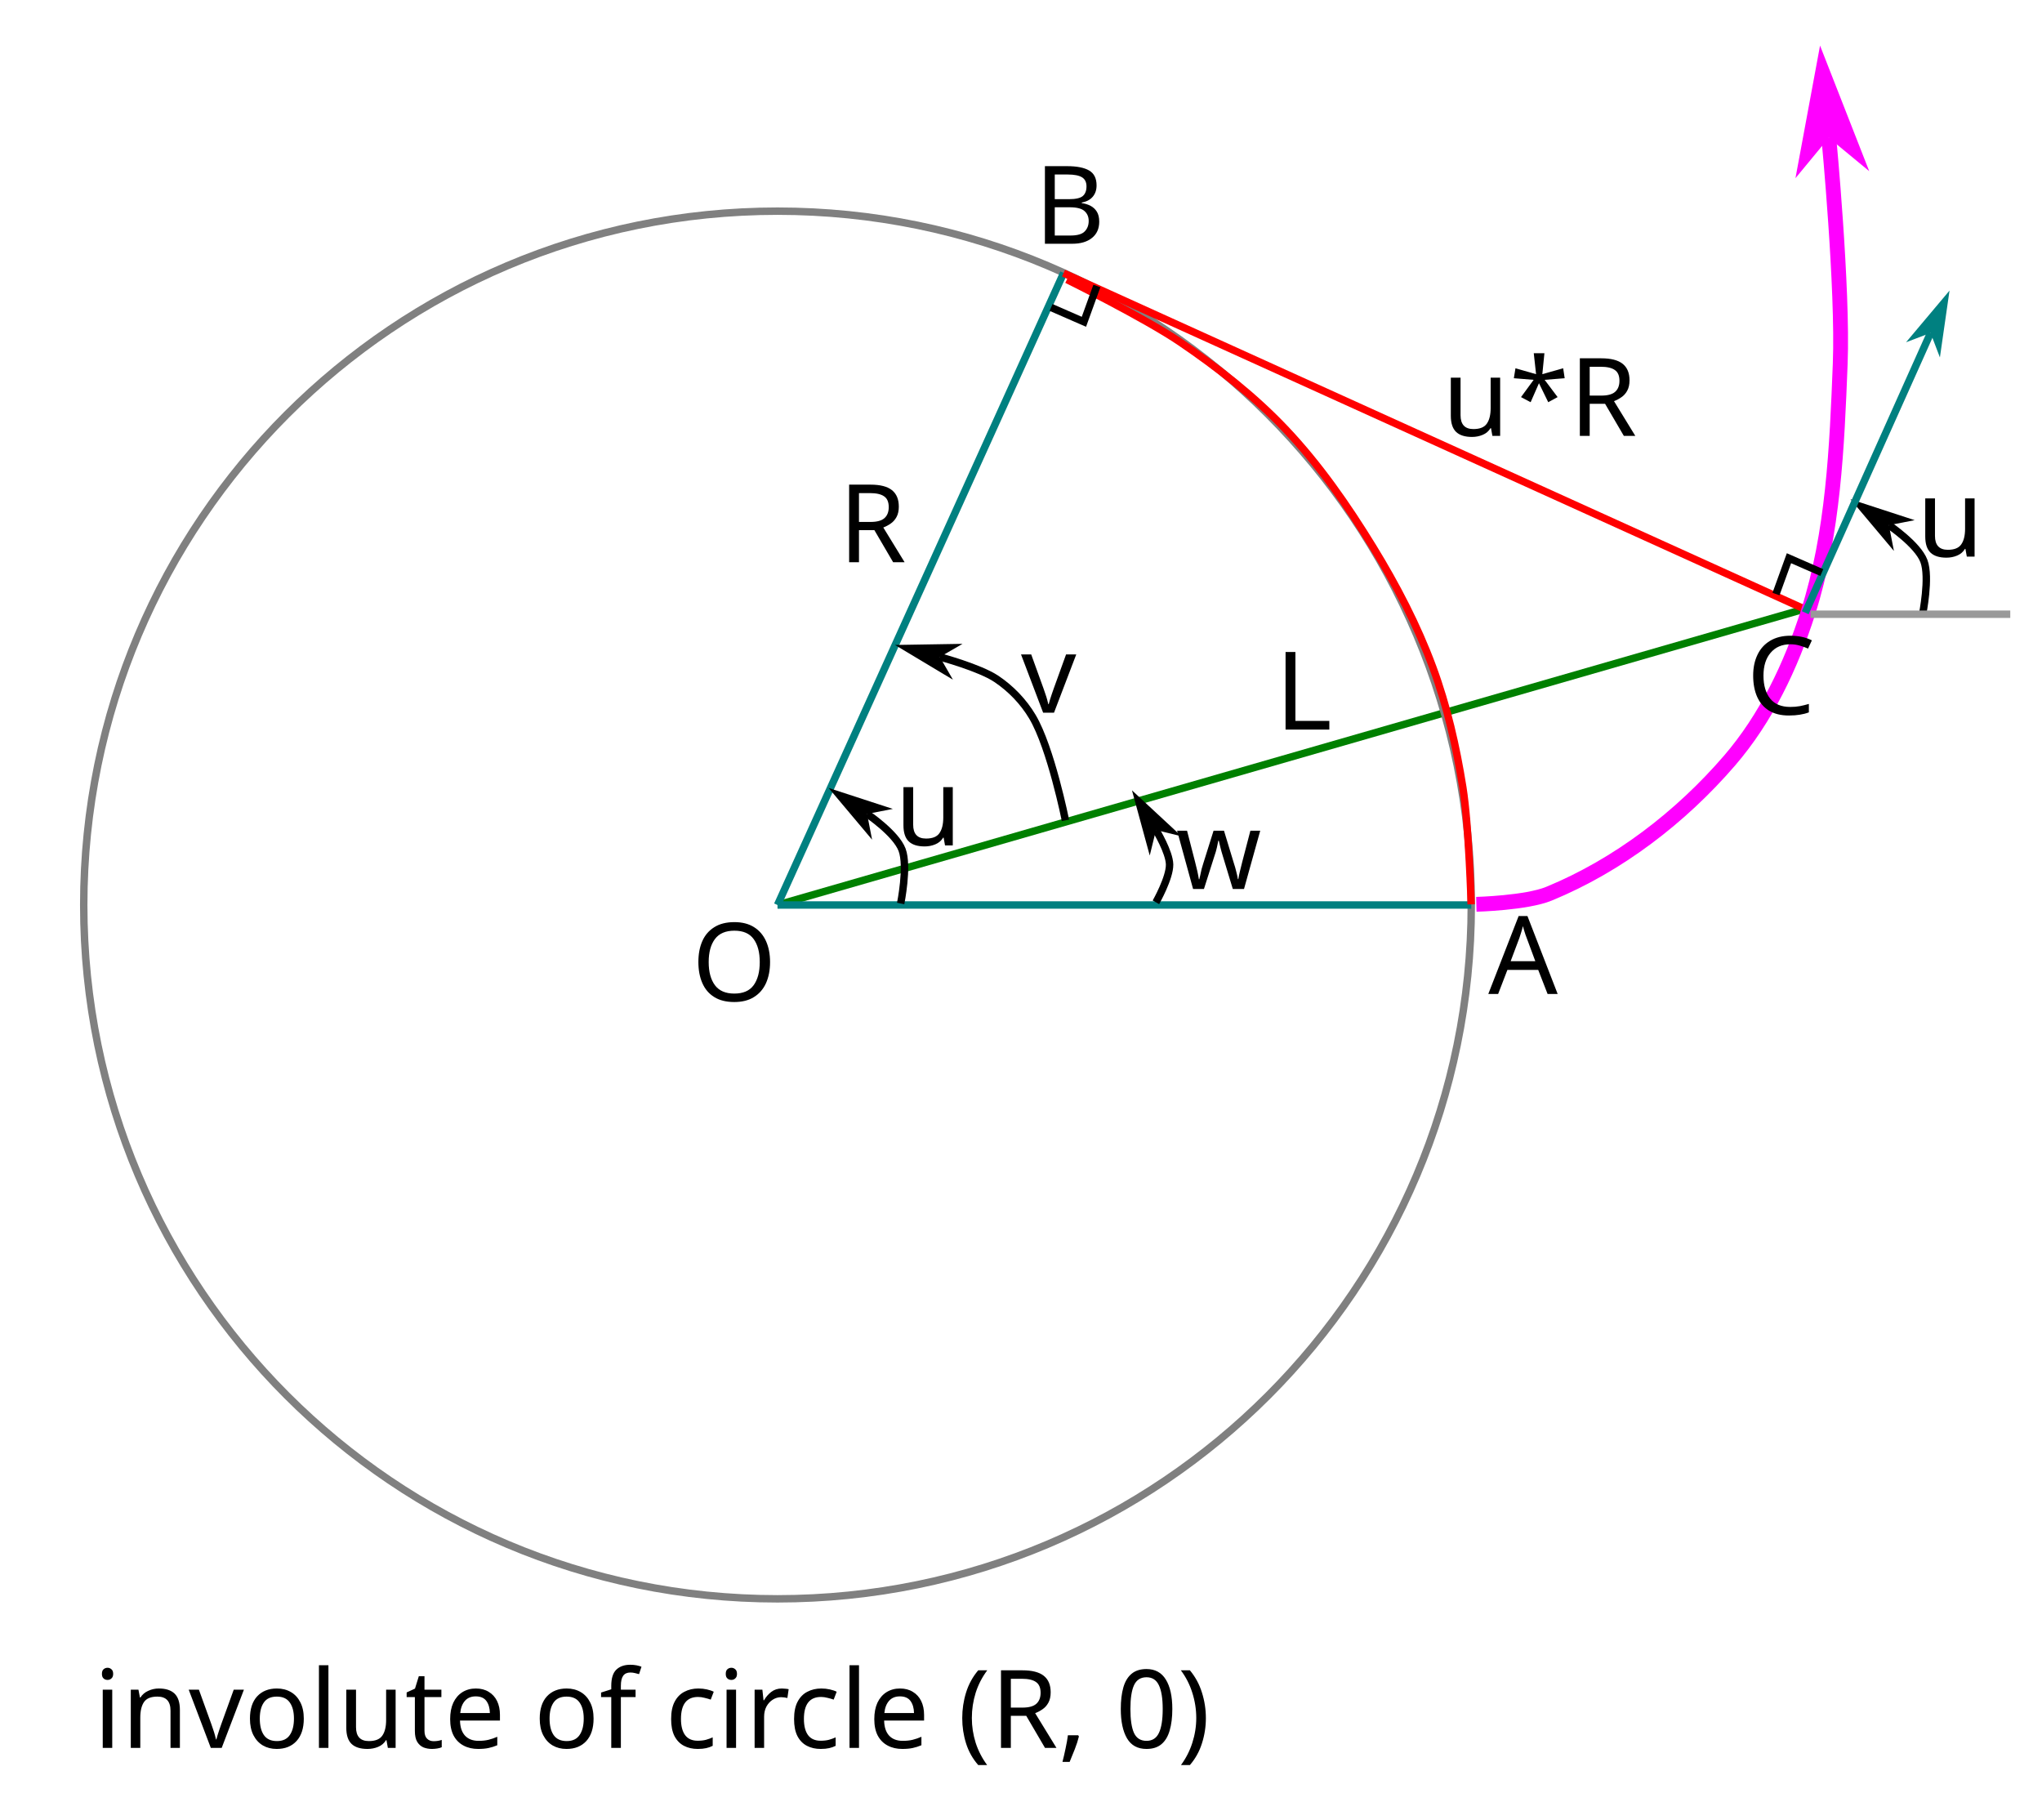
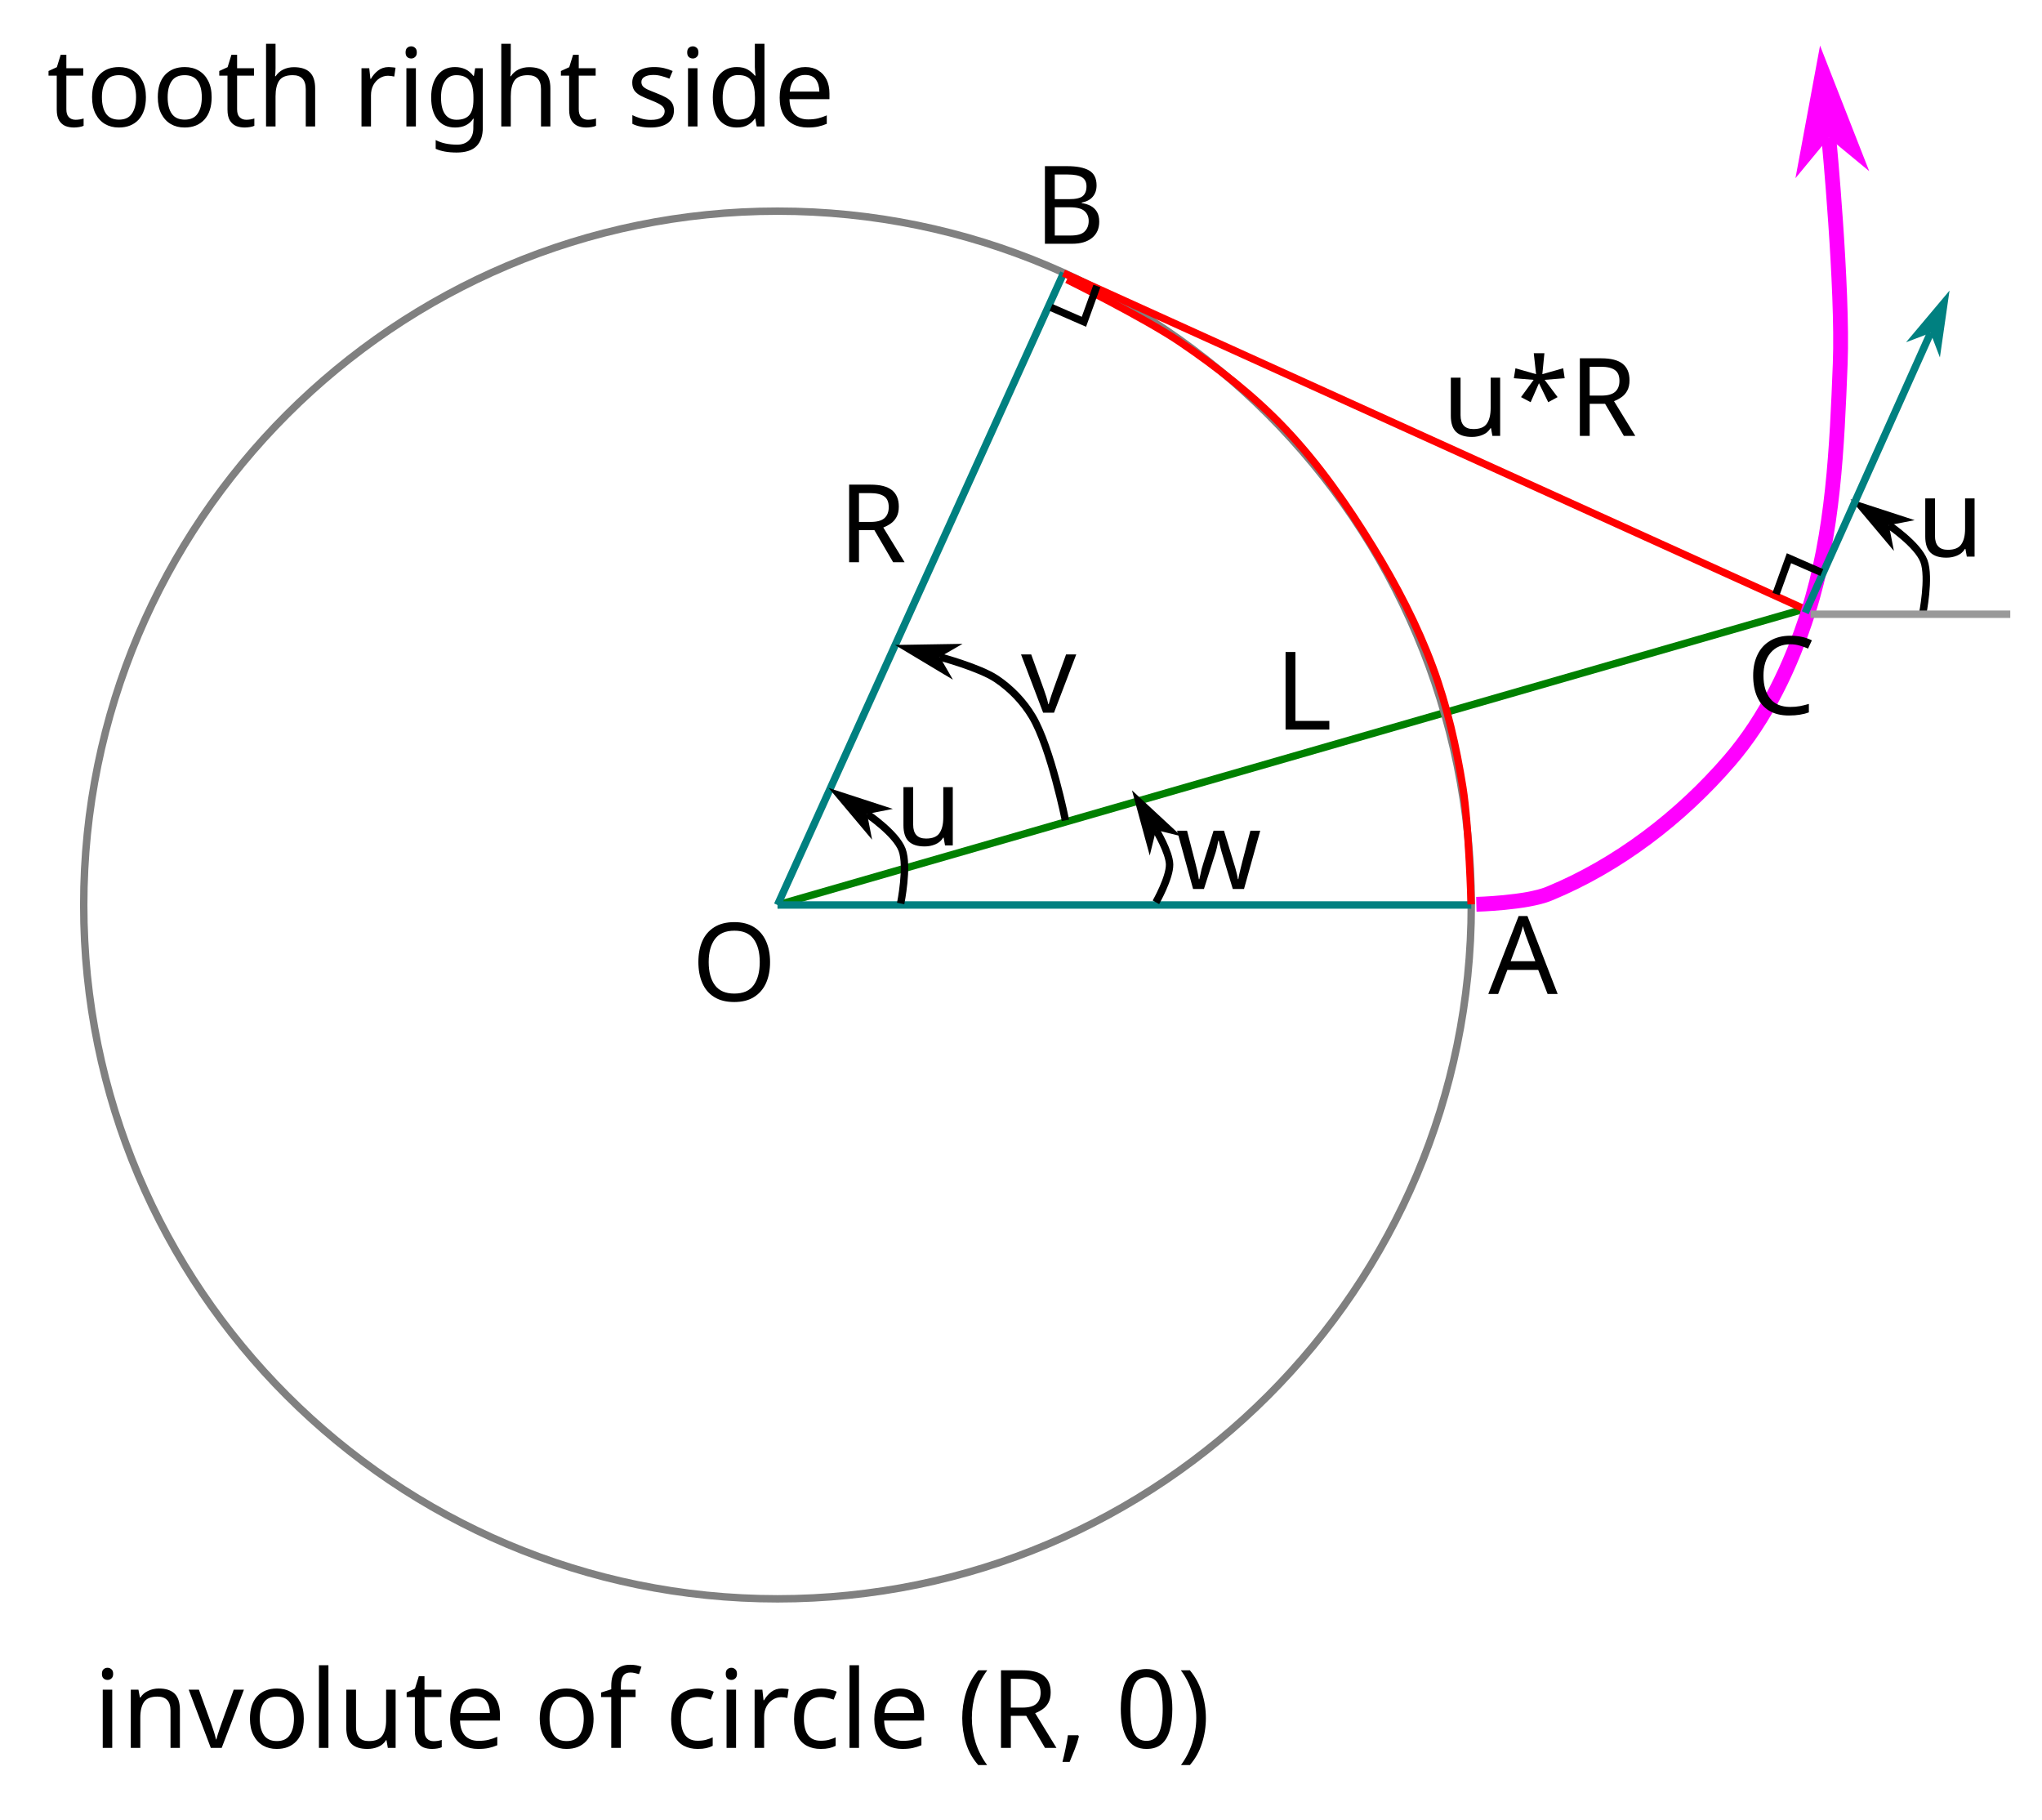
<svg xmlns="http://www.w3.org/2000/svg" width="275.538" height="245.555" viewBox="0 0 72.903 64.97" version="1.1" id="svg5">
  <defs id="defs2">
    <rect x="233.92" y="487.777" width="62.577" height="47.574" id="rect3610" />
    <rect x="62.586" y="328.485" width="255.34" height="34.586" id="rect2254" />
    <rect x="209.512" y="237.971" width="32.899" height="19.47" id="rect1880" />
    <marker style="overflow:visible" id="marker1720" refX="0" refY="0" orient="auto-start-reverse" markerWidth="8.75" markerHeight="5" viewBox="0 0 8.75 5" preserveAspectRatio="xMidYMid">
      <path style="fill:context-stroke;fill-rule:evenodd;stroke:none" d="M 0,0 5,-5 -12.5,0 5,5 Z" id="path1718" transform="scale(-0.5)" />
    </marker>
    <rect x="190.743" y="238.793" width="32.673" height="18.216" id="rect1700" />
    <marker style="overflow:visible" id="marker1617" refX="0" refY="0" orient="auto-start-reverse" markerWidth="8.75" markerHeight="5" viewBox="0 0 8.75 5" preserveAspectRatio="xMidYMid">
      <path style="fill:context-stroke;fill-rule:evenodd;stroke:none" d="M 0,0 5,-5 -12.5,0 5,5 Z" id="path1615" transform="scale(-0.5)" />
    </marker>
    <rect x="126.984" y="258.936" width="42.995" height="24.019" id="rect1565" />
    <rect x="144.961" y="171.434" width="20.181" height="17.024" id="rect1553" />
    <rect x="277.39" y="227.391" width="29.253" height="20.905" id="rect1541" />
    <rect x="165.537" y="227.936" width="17.956" height="23.248" id="rect1529" />
    <rect x="154.52" y="258.846" width="53.162" height="18.637" id="rect1517" />
    <rect x="134.534" y="178.276" width="23.407" height="18.098" id="rect1503" />
    <rect x="297.447" y="262.575" width="73.804" height="34.937" id="rect1409" />
    <marker style="overflow:visible" id="Arrow1L" refX="0" refY="0" orient="auto-start-reverse" markerWidth="8.75" markerHeight="5" viewBox="0 0 8.75 5" preserveAspectRatio="xMidYMid">
      <path style="fill:context-stroke;fill-rule:evenodd;stroke:none" d="M 0,0 5,-5 -12.5,0 5,5 Z" id="arrow1L" transform="scale(-0.5)" />
    </marker>
    <rect x="297.447" y="262.575" width="73.804" height="34.937" id="rect1409-7" />
    <marker style="overflow:visible" id="Arrow1L-5" refX="0" refY="0" orient="auto-start-reverse" markerWidth="8.75" markerHeight="5" viewBox="0 0 8.75 5" preserveAspectRatio="xMidYMid">
      <path style="fill:context-stroke;fill-rule:evenodd;stroke:none" d="M 0,0 5,-5 -12.5,0 5,5 Z" id="arrow1L-3" transform="scale(-0.5)" />
    </marker>
+     <rect x="36.4" y="1385.045" width="164.142" height="25.89" id="rect1057-6" />
  </defs>
  <g id="layer1" transform="translate(-8.516672,-28.00825)">
    <rect style="fill:#ffffff;stroke:#ffffff;stroke-width:0.265" id="rect2328" width="72.638" height="64.705" x="8.649" y="28.141" />
+     <text xml:space="preserve" transform="matrix(0.2645833,0,0,0.2645833,0.5566043,-337.3704)" id="text1055-3" style="font-size:14.667px;line-height:1.25;font-family:sans-serif;white-space:pre;shape-inside:url(#rect1057-6);display:inline">
+       <tspan x="36.4" y="1398.022" id="tspan1758">tooth right side</tspan>
+     </text>
    <path style="fill:none;stroke:#000000;stroke-width:0.265px;stroke-linecap:butt;stroke-linejoin:miter;stroke-opacity:1;marker-end:url(#Arrow1L-5)" d="m 77.153,49.953 c 0,0 0.271,-1.329 0.05,-1.917 -0.22,-0.586 -1.249,-1.28 -1.249,-1.28" id="path464-5" />
    <text xml:space="preserve" transform="matrix(0.2645833,0,0,0.2645833,-1.753468,-25.02695)" id="text1407-6" style="font-size:14.667px;line-height:1.25;font-family:sans-serif;white-space:pre;shape-inside:url(#rect1409-7);display:inline">
-       <tspan x="297.447" y="275.551" id="tspan4376">u</tspan>
+       <tspan x="297.447" y="275.551" id="tspan1760">u</tspan>
    </text>
    <path style="fill:none;stroke:#008000;stroke-width:0.265px;stroke-linecap:butt;stroke-linejoin:miter;stroke-opacity:1" d="M 36.275,60.315 72.936,49.748" id="path1611" />
    <circle style="fill:none;stroke:#808080;stroke-width:0.265" id="path244" cx="36.275" cy="60.315" r="24.769" />
    <path style="fill:none;stroke:#008080;stroke-width:0.265px;stroke-linecap:butt;stroke-linejoin:miter;stroke-opacity:1" d="M 36.275,60.315 H 61.044" id="path460" />
    <path style="fill:none;stroke:#008080;stroke-width:0.265px;stroke-linecap:butt;stroke-linejoin:miter;stroke-opacity:1" d="M 36.275,60.315 46.491,37.751" id="path462" />
    <path style="fill:none;stroke:#000000;stroke-width:0.265px;stroke-linecap:butt;stroke-linejoin:miter;stroke-opacity:1;marker-end:url(#Arrow1L)" d="m 40.672,60.261 c 0,0 0.271,-1.329 0.05,-1.917 -0.22,-0.586 -1.249,-1.28 -1.249,-1.28" id="path464" />
    <text xml:space="preserve" transform="matrix(0.2645833,0,0,0.2645833,-38.23368,-14.71887)" id="text1407" style="font-size:14.667px;line-height:1.25;font-family:sans-serif;white-space:pre;shape-inside:url(#rect1409);display:inline">
-       <tspan x="297.447" y="275.551" id="tspan4378">u</tspan>
+       <tspan x="297.447" y="275.551" id="tspan1762">u</tspan>
    </text>
    <path style="fill:none;stroke:#ff0000;stroke-width:0.265px;stroke-linecap:butt;stroke-linejoin:miter;stroke-opacity:1" d="M 46.487,37.758 72.936,49.748" id="path462-3" />
    <text xml:space="preserve" transform="matrix(0.2645833,0,0,0.2645833,2.860466,-2.523401)" id="text1501" style="font-size:14.667px;line-height:1.25;font-family:sans-serif;white-space:pre;shape-inside:url(#rect1503);display:inline">
-       <tspan x="134.535" y="191.252" id="tspan4380">R</tspan>
+       <tspan x="134.535" y="191.252" id="tspan1764">R</tspan>
    </text>
    <path style="fill:none;stroke:#ff0000;stroke-width:0.265px;stroke-linecap:butt;stroke-linejoin:miter;stroke-opacity:1" d="m 46.608,37.988 c 0,0 2.778,1.372 4.055,2.241 1.336,0.909 2.625,1.916 3.737,3.088 1.208,1.273 2.221,2.732 3.139,4.228 0.833,1.358 1.577,2.784 2.129,4.278 0.511,1.384 0.842,2.836 1.074,4.293 0.22,1.378 0.298,4.176 0.298,4.176" id="path1513" />
    <text xml:space="preserve" transform="matrix(0.2645833,0,0,0.2645833,19.12446,-28.35101)" id="text1515" style="font-size:14.667px;line-height:1.25;font-family:sans-serif;white-space:pre;shape-inside:url(#rect1517);display:inline">
-       <tspan x="154.52" y="271.822" id="tspan4382">u*R</tspan>
+       <tspan x="154.52" y="271.822" id="tspan1766">u*R</tspan>
    </text>
    <text xml:space="preserve" transform="matrix(0.2645833,0,0,0.2645833,-10.58333,0)" id="text1527" style="font-size:14.667px;line-height:1.25;font-family:sans-serif;white-space:pre;shape-inside:url(#rect1529);display:inline">
-       <tspan x="165.537" y="240.912" id="tspan4384">O</tspan>
+       <tspan x="165.537" y="240.912" id="tspan1768">O</tspan>
    </text>
    <text xml:space="preserve" transform="matrix(0.2645833,0,0,0.2645833,-11.74134,-0.1056921)" id="text1539" style="font-size:14.667px;line-height:1.25;font-family:sans-serif;white-space:pre;shape-inside:url(#rect1541);display:inline">
-       <tspan x="277.391" y="240.367" id="tspan4386">A</tspan>
+       <tspan x="277.391" y="240.367" id="tspan1770">A</tspan>
    </text>
    <text xml:space="preserve" transform="matrix(0.2645833,0,0,0.2645833,7.091839,-12.08209)" id="text1551" style="font-size:14.667px;line-height:1.25;font-family:sans-serif;white-space:pre;shape-inside:url(#rect1553);display:inline">
-       <tspan x="144.961" y="184.41" id="tspan4388">B</tspan>
+       <tspan x="144.961" y="184.41" id="tspan1772">B</tspan>
    </text>
    <path style="fill:none;stroke:#000000;stroke-width:0.265px;stroke-linecap:butt;stroke-linejoin:miter;stroke-opacity:1;marker-end:url(#marker1617)" d="m 46.555,57.293 c 0,0 -0.519,-2.583 -1.178,-3.696 -0.318,-0.537 -0.772,-1.008 -1.29,-1.355 -0.599,-0.401 -2.017,-0.781 -2.017,-0.781" id="path1613" />
    <text xml:space="preserve" transform="matrix(0.2645833,0,0,0.2645833,-5.498433,-13.16421)" id="text1698" style="font-size:14.667px;line-height:1.25;font-family:sans-serif;white-space:pre;shape-inside:url(#rect1700);display:inline">
-       <tspan x="190.742" y="251.77" id="tspan4390">v</tspan>
+       <tspan x="190.742" y="251.77" id="tspan1774">v</tspan>
    </text>
    <path style="fill:none;stroke:#000000;stroke-width:0.265px;stroke-linecap:butt;stroke-linejoin:miter;stroke-opacity:1;marker-end:url(#marker1720)" d="m 49.785,60.219 c 0,0 0.495,-0.871 0.488,-1.348 -0.006,-0.441 -0.485,-1.232 -0.485,-1.232" id="path1716" />
    <text xml:space="preserve" transform="matrix(0.2645833,0,0,0.2645833,-4.933717,-6.650313)" id="text1878" style="font-size:14.667px;line-height:1.25;font-family:sans-serif;white-space:pre;shape-inside:url(#rect1880);display:inline">
-       <tspan x="209.512" y="250.947" id="tspan4392">w</tspan>
+       <tspan x="209.512" y="250.947" id="tspan1776">w</tspan>
    </text>
    <path style="fill:none;stroke:#ff00ff;stroke-width:0.529;stroke-linecap:butt;stroke-linejoin:miter;stroke-opacity:1;marker-end:url(#marker1720)" d="m 61.225,60.291 c 0,0 1.784,-0.046 2.591,-0.378 2.47,-1.015 4.705,-2.73 6.448,-4.752 1.303,-1.511 2.197,-3.388 2.802,-5.29 0.905,-2.845 1.033,-5.898 1.15,-8.881 0.105,-2.689 -0.407,-8.063 -0.407,-8.063" id="path1902" />
    <text xml:space="preserve" transform="matrix(0.2645833,0,0,0.2645833,-4.705127,0.06083446)" id="text2252" style="font-size:14.667px;line-height:1.25;font-family:sans-serif;white-space:pre;shape-inside:url(#rect2254);display:inline">
-       <tspan x="62.586" y="341.461" id="tspan4394">involute of circle (R, 0)</tspan>
+       <tspan x="62.586" y="341.461" id="tspan1778">involute of circle (R, 0)</tspan>
    </text>
    <text xml:space="preserve" transform="matrix(0.2645833,0,0,0.2645833,-7.854405,-78.43775)" id="text3608" style="font-size:14.667px;line-height:1.25;font-family:sans-serif;white-space:pre;shape-inside:url(#rect3610);display:inline">
-       <tspan x="233.92" y="500.754" id="tspan4396">L</tspan>
+       <tspan x="233.92" y="500.754" id="tspan1780">L</tspan>
    </text>
    <path style="fill:none;stroke:#008080;stroke-width:0.265px;stroke-linecap:butt;stroke-linejoin:miter;stroke-opacity:1;marker-end:url(#marker1720)" d="m 72.967,49.881 4.474,-9.988" id="path462-6" />
    <text xml:space="preserve" transform="matrix(0.2645833,0,0,0.2645833,37.27433,-18.43038)" id="text1563" style="font-size:14.667px;line-height:1.25;font-family:sans-serif;white-space:pre;shape-inside:url(#rect1565);display:inline">
-       <tspan x="126.984" y="271.912" id="tspan4398">C</tspan>
+       <tspan x="126.984" y="271.912" id="tspan1782">C</tspan>
    </text>
    <path style="fill:none;stroke:#999999;stroke-width:0.265px;stroke-linecap:butt;stroke-linejoin:miter;stroke-opacity:1" d="m 73.156,49.935 h 7.131" id="path4009" />
    <path style="fill:none;stroke:#000000;stroke-width:0.265px;stroke-linecap:butt;stroke-linejoin:miter;stroke-opacity:1" d="m 46.042,38.984 1.172,0.512 0.463,-1.279" id="path1446" />
    <path style="fill:none;stroke:#000000;stroke-width:0.265px;stroke-linecap:butt;stroke-linejoin:miter;stroke-opacity:1" d="m 73.558,48.448 -1.172,-0.512 -0.463,1.279" id="path1446-2" />
  </g>
</svg>
